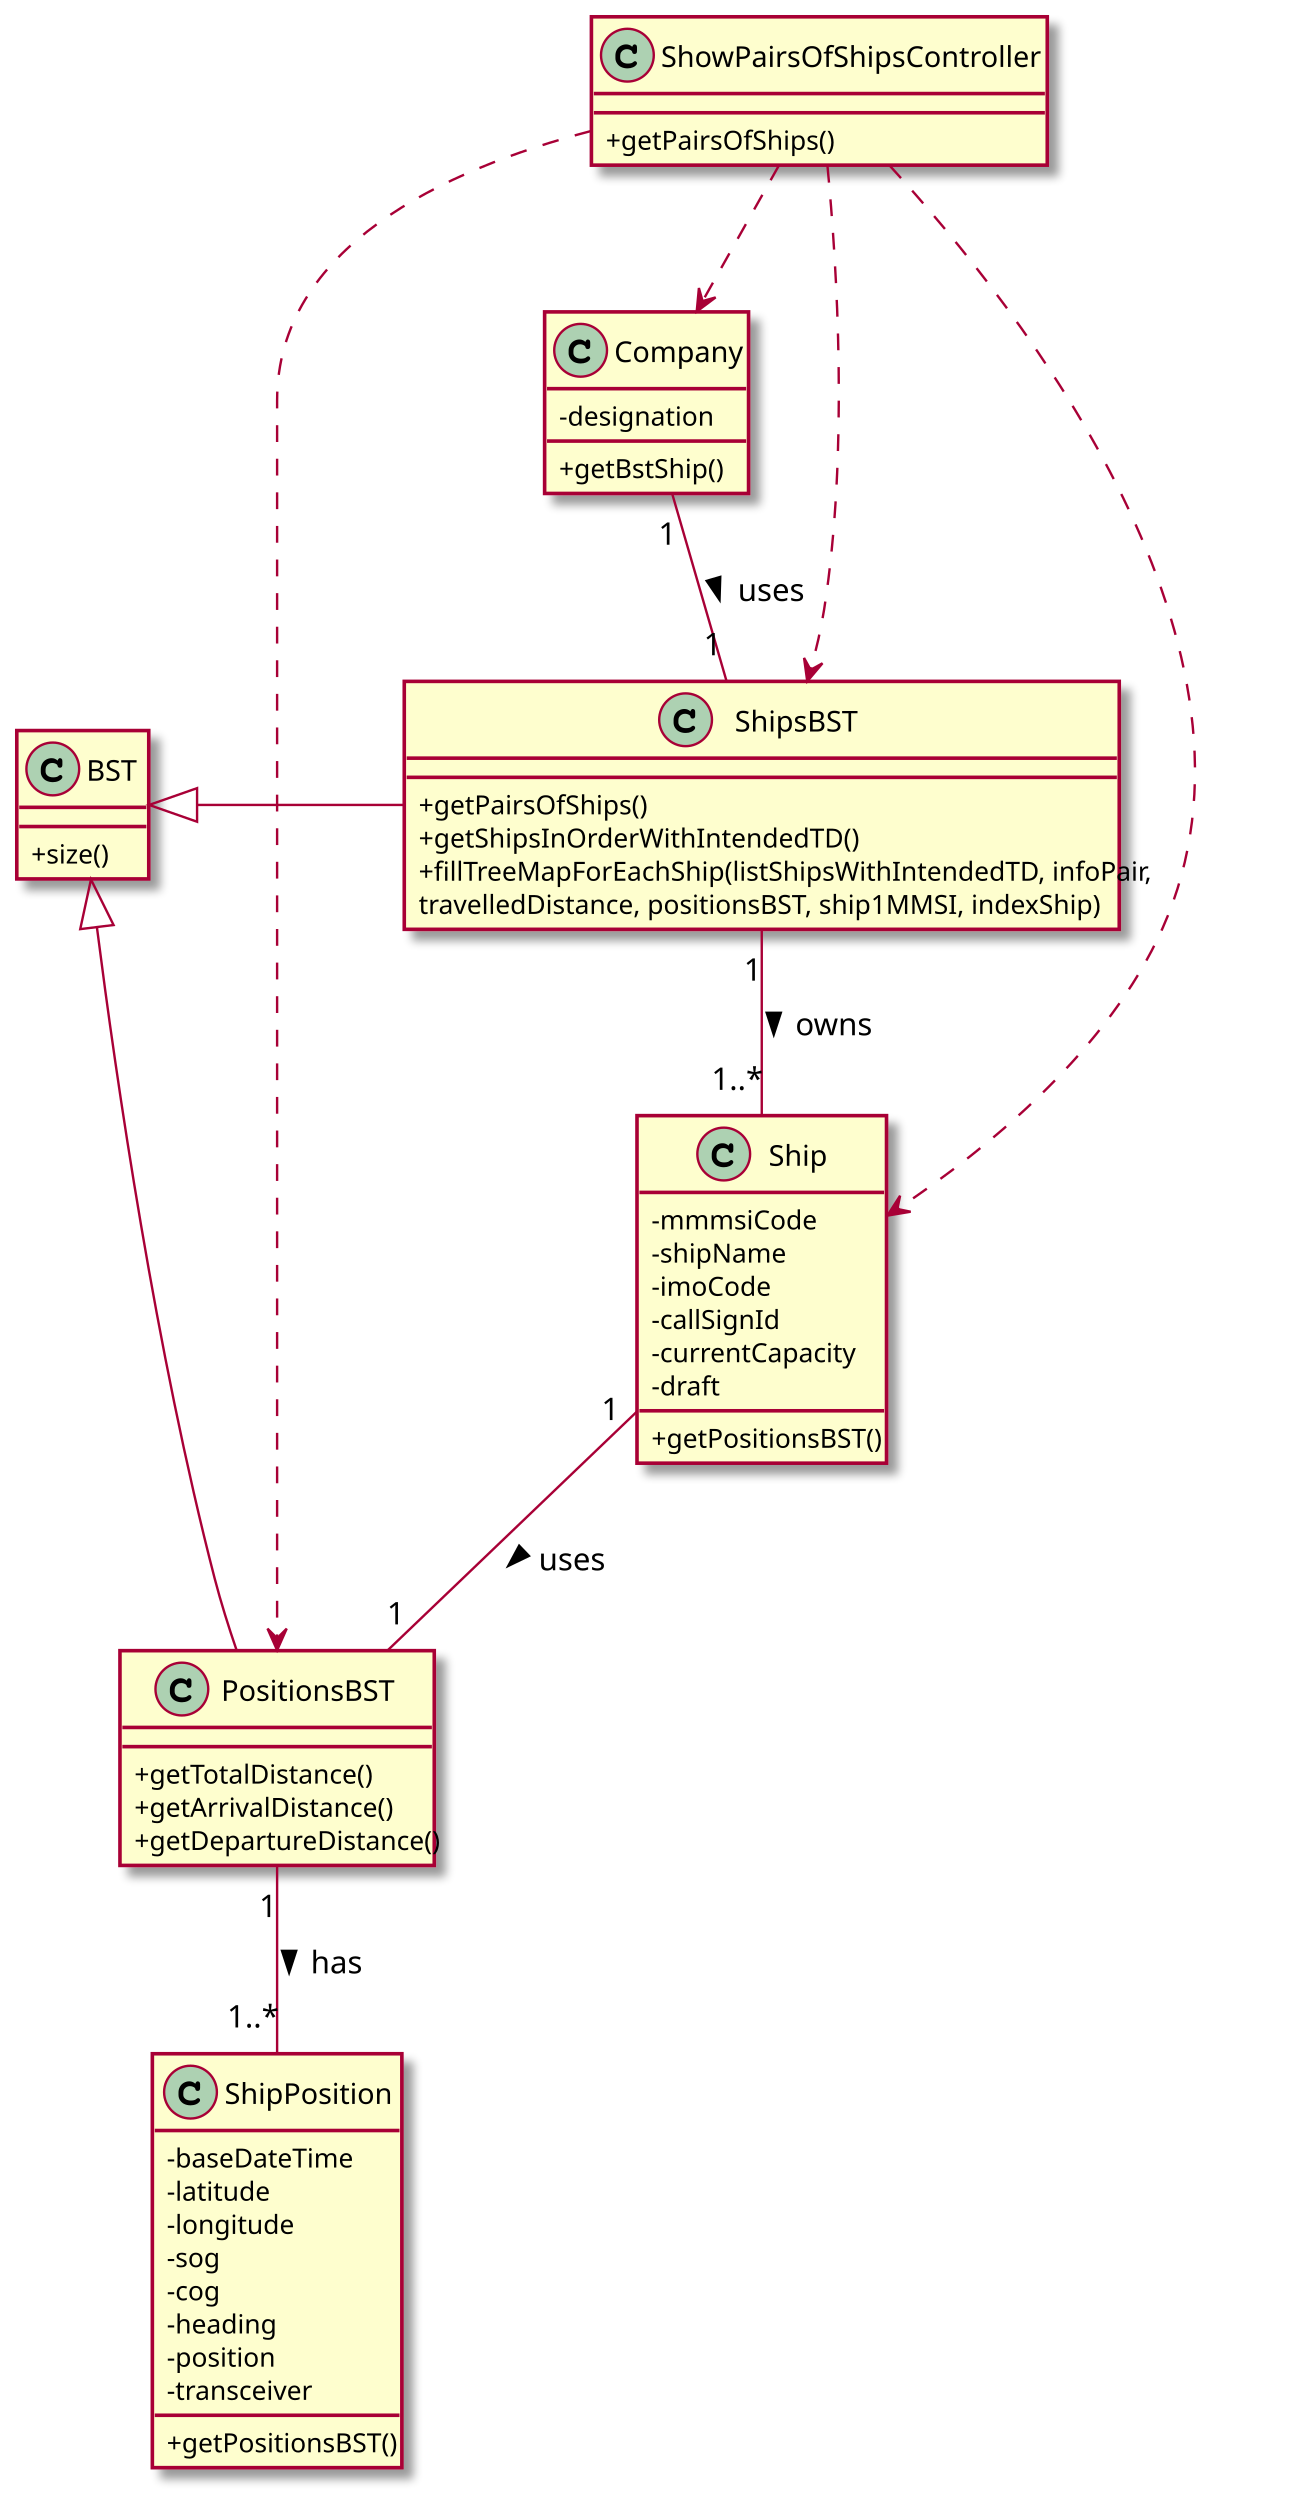
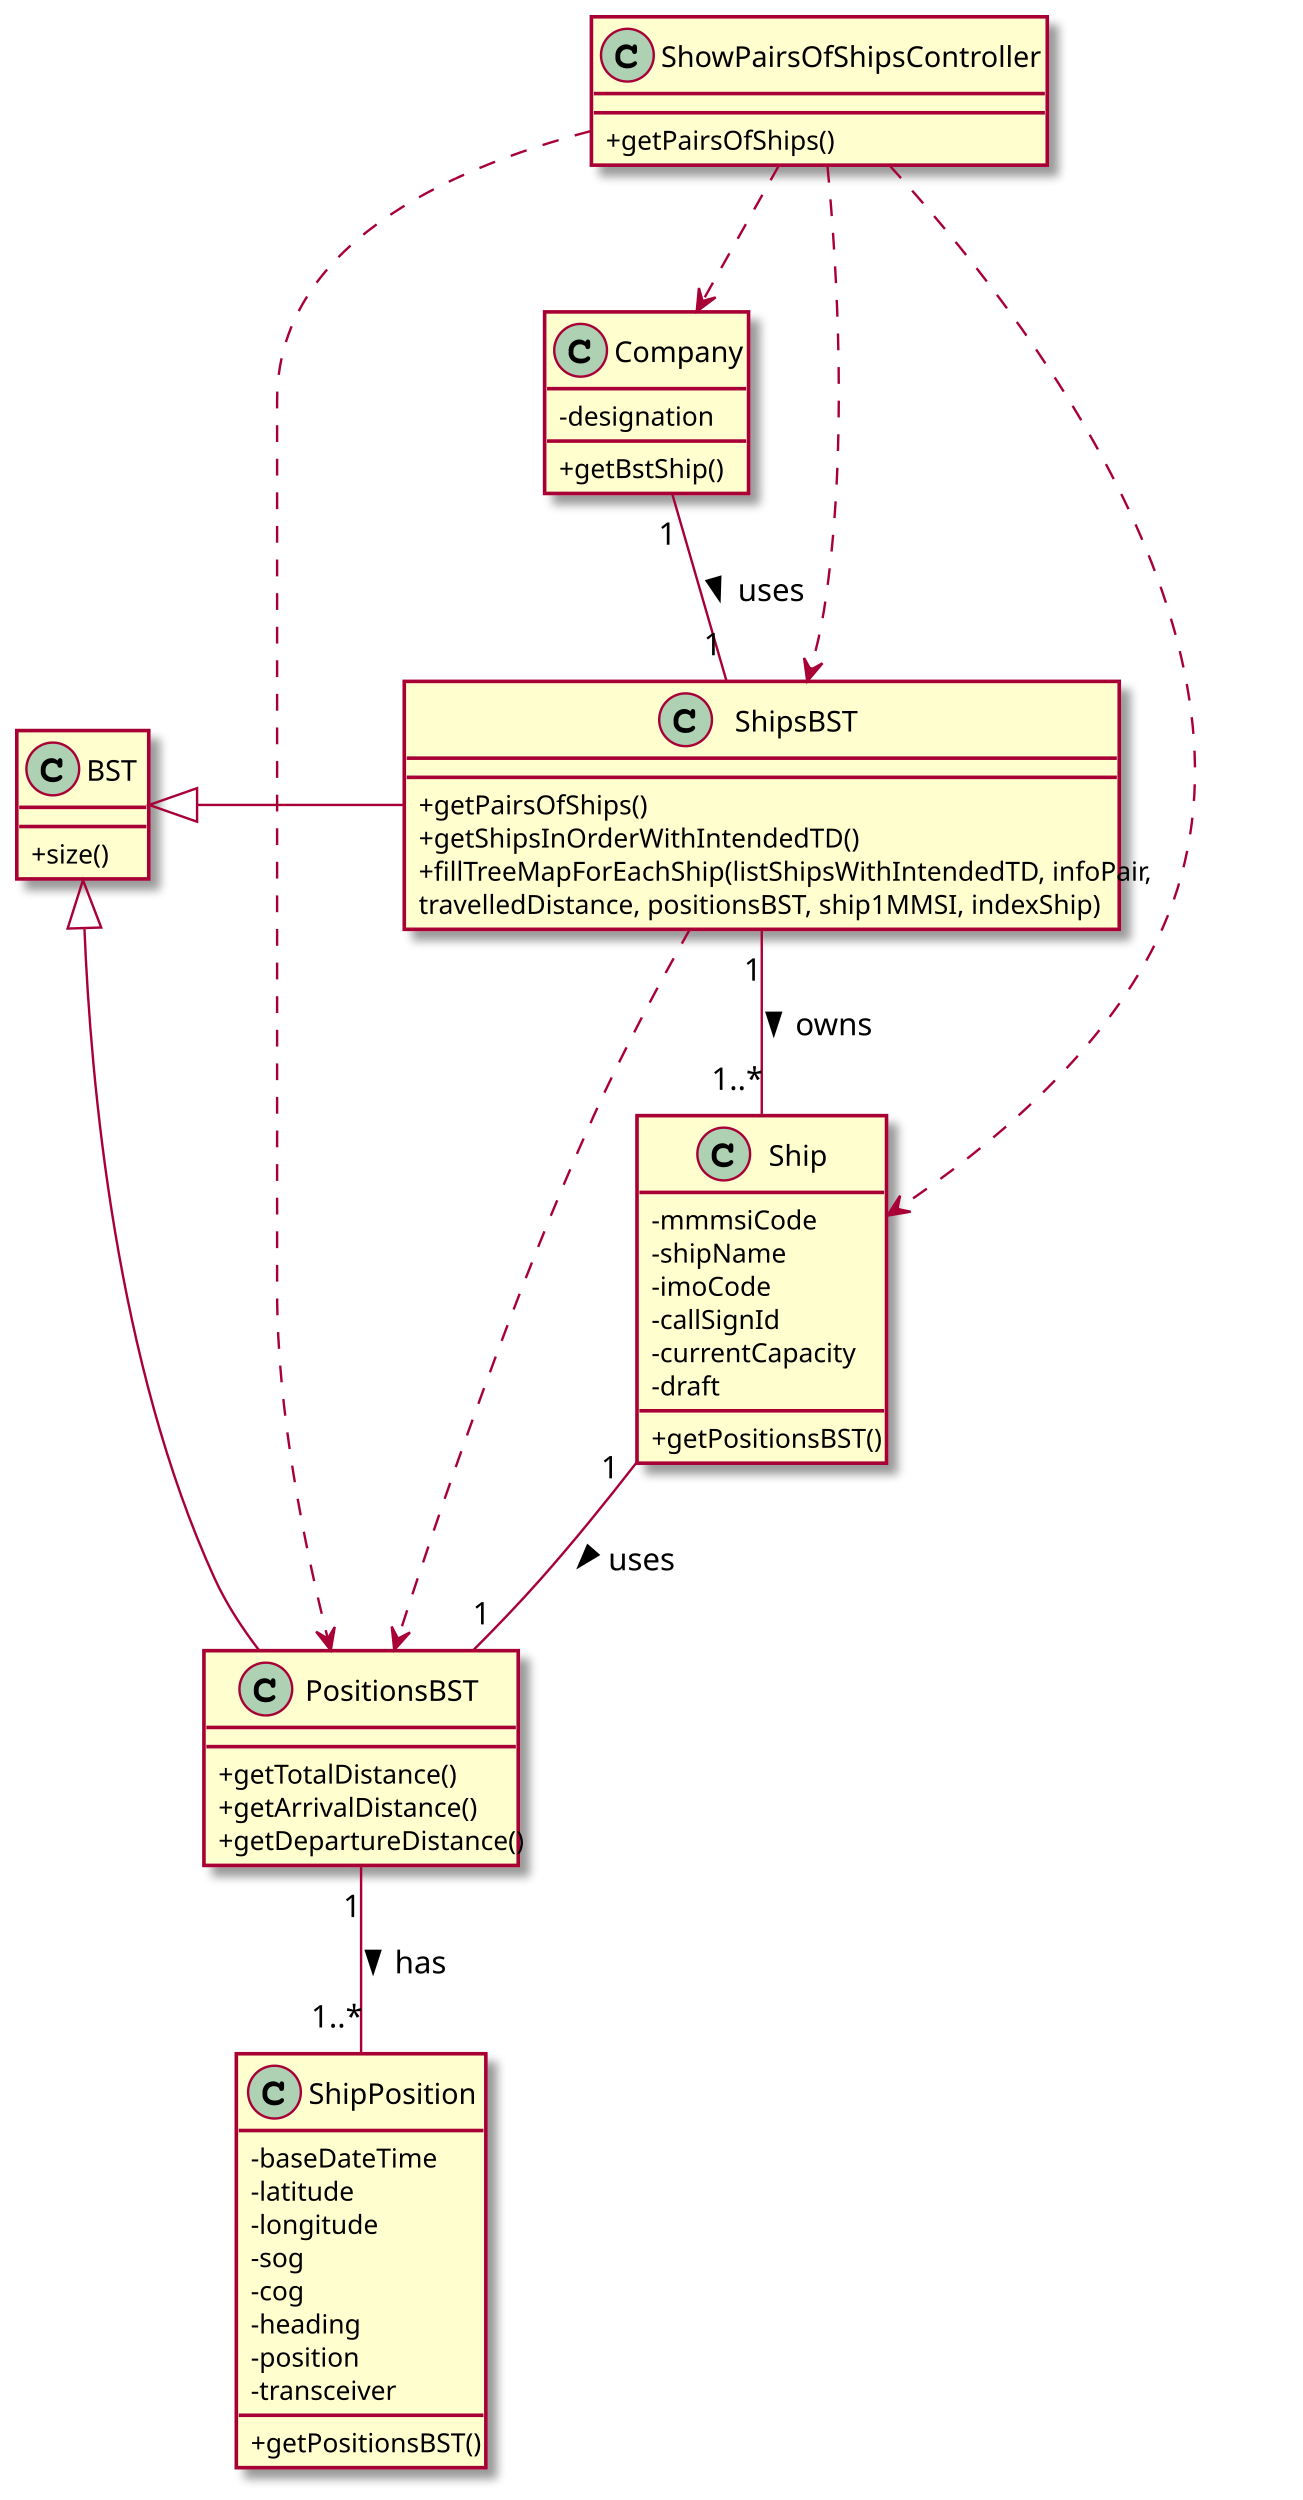
<svg xmlns="http://www.w3.org/2000/svg" contentScriptType="application/ecmascript" contentStyleType="text/css" height="1042px" preserveAspectRatio="none" style="width:543px;height:1042px;background:#FFFFFF;" version="1.1" viewBox="0 0 543 1042" width="543px" zoomAndPan="magnify">
  <defs>
-     <filter height="300%" id="fykxoibvcczbo" width="300%" x="-1" y="-1">
+     <filter height="300%" id="f1vno5k5wavuxq" width="300%" x="-1" y="-1">
      <feGaussianBlur result="blurOut" stdDeviation="2.0" />
      <feColorMatrix in="blurOut" result="blurOut2" type="matrix" values="0 0 0 0 0 0 0 0 0 0 0 0 0 0 0 0 0 0 .4 0" />
      <feOffset dx="4.0" dy="4.0" in="blurOut2" result="blurOut3" />
      <feBlend in="SourceGraphic" in2="blurOut3" mode="normal" />
    </filter>
  </defs>
  <g>
-     <rect codeLine="7" fill="#FEFECE" filter="url(#fykxoibvcczbo)" height="144.852" id="Ship" style="stroke:#A80036;stroke-width:1.5;" width="104" x="265.5" y="465" />
+     <rect codeLine="7" fill="#FEFECE" filter="url(#f1vno5k5wavuxq)" height="144.852" id="Ship" style="stroke:#A80036;stroke-width:1.5;" width="104" x="265.5" y="465" />
    <ellipse cx="301.65" cy="481" fill="#ADD1B2" rx="11" ry="11" style="stroke:#A80036;stroke-width:1.0;" />
    <path d="M303.65,477.5 Q303.853,477 304.087,476.75 Q304.322,476.5 304.587,476.5 Q305.056,476.5 305.353,476.781 Q305.65,477.062 305.65,477.719 L305.65,479.281 Q305.65,479.938 305.369,480.219 Q305.087,480.5 304.65,480.5 Q304.259,480.5 304.009,480.328 Q303.759,480.156 303.65,479.703 Q303.603,479.391 303.431,479.219 Q303.119,478.891 302.556,478.703 Q301.994,478.5 301.431,478.5 Q300.728,478.5 300.134,478.781 Q299.556,479.062 299.103,479.688 Q298.65,480.312 298.65,481.172 L298.65,482.094 Q298.65,483.125 299.494,483.812 Q300.337,484.5 301.837,484.5 Q302.728,484.5 303.353,484.297 Q303.712,484.188 304.119,483.828 Q304.384,483.625 304.525,483.562 Q304.666,483.5 304.837,483.5 Q305.166,483.5 305.4,483.766 Q305.65,484.016 305.65,484.375 Q305.65,484.719 305.306,485.125 Q304.806,485.719 304.009,486.047 Q302.962,486.5 301.681,486.5 Q300.181,486.5 298.978,485.906 Q298.009,485.438 297.322,484.422 Q296.65,483.406 296.65,482.203 L296.65,481.109 Q296.65,479.859 297.244,478.766 Q297.853,477.672 298.9,477.094 Q299.962,476.5 301.15,476.5 Q301.869,476.5 302.494,476.75 Q303.119,477 303.65,477.5 Z " fill="#000000" />
    <text fill="#000000" font-family="sans-serif" font-size="12" lengthAdjust="spacing" textLength="25" x="320.35" y="485.91">Ship</text>
    <line style="stroke:#A80036;stroke-width:1.5;" x1="266.5" x2="368.5" y1="497" y2="497" />
    <text fill="#000000" font-family="sans-serif" font-size="11" lengthAdjust="spacing" textLength="61" x="271.5" y="512.419">-mmmsiCode</text>
    <text fill="#000000" font-family="sans-serif" font-size="11" lengthAdjust="spacing" textLength="51" x="271.5" y="526.255">-shipName</text>
    <text fill="#000000" font-family="sans-serif" font-size="11" lengthAdjust="spacing" textLength="45" x="271.5" y="540.091">-imoCode</text>
    <text fill="#000000" font-family="sans-serif" font-size="11" lengthAdjust="spacing" textLength="49" x="271.5" y="553.927">-callSignId</text>
    <text fill="#000000" font-family="sans-serif" font-size="11" lengthAdjust="spacing" textLength="81" x="271.5" y="567.763">-currentCapacity</text>
    <text fill="#000000" font-family="sans-serif" font-size="11" lengthAdjust="spacing" textLength="27" x="271.5" y="581.599">-draft</text>
    <line style="stroke:#A80036;stroke-width:1.5;" x1="266.5" x2="368.5" y1="588.016" y2="588.016" />
    <text fill="#000000" font-family="sans-serif" font-size="11" lengthAdjust="spacing" textLength="92" x="271.5" y="603.435">+getPositionsBST()</text>
-     <rect codeLine="17" fill="#FEFECE" filter="url(#fykxoibvcczbo)" height="172.523" id="ShipPosition" style="stroke:#A80036;stroke-width:1.5;" width="104" x="63.5" y="856" />
-     <ellipse cx="79.4" cy="872" fill="#ADD1B2" rx="11" ry="11" style="stroke:#A80036;stroke-width:1.0;" />
-     <path d="M81.4,868.5 Q81.603,868 81.838,867.75 Q82.072,867.5 82.338,867.5 Q82.806,867.5 83.103,867.781 Q83.4,868.062 83.4,868.719 L83.4,870.281 Q83.4,870.938 83.119,871.219 Q82.838,871.5 82.4,871.5 Q82.009,871.5 81.759,871.328 Q81.509,871.156 81.4,870.703 Q81.353,870.391 81.181,870.219 Q80.869,869.891 80.306,869.703 Q79.744,869.5 79.181,869.5 Q78.478,869.5 77.884,869.781 Q77.306,870.062 76.853,870.688 Q76.4,871.312 76.4,872.172 L76.4,873.094 Q76.4,874.125 77.244,874.812 Q78.088,875.5 79.588,875.5 Q80.478,875.5 81.103,875.297 Q81.463,875.188 81.869,874.828 Q82.134,874.625 82.275,874.562 Q82.416,874.5 82.588,874.5 Q82.916,874.5 83.15,874.766 Q83.4,875.016 83.4,875.375 Q83.4,875.719 83.056,876.125 Q82.556,876.719 81.759,877.047 Q80.713,877.5 79.431,877.5 Q77.931,877.5 76.728,876.906 Q75.759,876.438 75.072,875.422 Q74.4,874.406 74.4,873.203 L74.4,872.109 Q74.4,870.859 74.994,869.766 Q75.603,868.672 76.65,868.094 Q77.713,867.5 78.9,867.5 Q79.619,867.5 80.244,867.75 Q80.869,868 81.4,868.5 Z " fill="#000000" />
-     <text fill="#000000" font-family="sans-serif" font-size="12" lengthAdjust="spacing" textLength="70" x="93.6" y="876.91">ShipPosition</text>
-     <line style="stroke:#A80036;stroke-width:1.5;" x1="64.5" x2="166.5" y1="888" y2="888" />
-     <text fill="#000000" font-family="sans-serif" font-size="11" lengthAdjust="spacing" textLength="72" x="69.5" y="903.419">-baseDateTime</text>
-     <text fill="#000000" font-family="sans-serif" font-size="11" lengthAdjust="spacing" textLength="38" x="69.5" y="917.255">-latitude</text>
-     <text fill="#000000" font-family="sans-serif" font-size="11" lengthAdjust="spacing" textLength="47" x="69.5" y="931.091">-longitude</text>
-     <text fill="#000000" font-family="sans-serif" font-size="11" lengthAdjust="spacing" textLength="22" x="69.5" y="944.927">-sog</text>
-     <text fill="#000000" font-family="sans-serif" font-size="11" lengthAdjust="spacing" textLength="22" x="69.5" y="958.763">-cog</text>
-     <text fill="#000000" font-family="sans-serif" font-size="11" lengthAdjust="spacing" textLength="42" x="69.5" y="972.599">-heading</text>
-     <text fill="#000000" font-family="sans-serif" font-size="11" lengthAdjust="spacing" textLength="41" x="69.5" y="986.435">-position</text>
-     <text fill="#000000" font-family="sans-serif" font-size="11" lengthAdjust="spacing" textLength="59" x="69.5" y="1000.27">-transceiver</text>
-     <line style="stroke:#A80036;stroke-width:1.5;" x1="64.5" x2="166.5" y1="1006.688" y2="1006.688" />
-     <text fill="#000000" font-family="sans-serif" font-size="11" lengthAdjust="spacing" textLength="92" x="69.5" y="1022.106">+getPositionsBST()</text>
-     <rect codeLine="29" fill="#FEFECE" filter="url(#fykxoibvcczbo)" height="103.344" id="ShipsBST" style="stroke:#A80036;stroke-width:1.5;" width="298" x="168.5" y="284" />
+     <rect codeLine="17" fill="#FEFECE" filter="url(#f1vno5k5wavuxq)" height="172.523" id="ShipPosition" style="stroke:#A80036;stroke-width:1.5;" width="104" x="98.5" y="856" />
+     <ellipse cx="114.4" cy="872" fill="#ADD1B2" rx="11" ry="11" style="stroke:#A80036;stroke-width:1.0;" />
+     <path d="M116.4,868.5 Q116.603,868 116.838,867.75 Q117.072,867.5 117.338,867.5 Q117.806,867.5 118.103,867.781 Q118.4,868.062 118.4,868.719 L118.4,870.281 Q118.4,870.938 118.119,871.219 Q117.838,871.5 117.4,871.5 Q117.009,871.5 116.759,871.328 Q116.509,871.156 116.4,870.703 Q116.353,870.391 116.181,870.219 Q115.869,869.891 115.306,869.703 Q114.744,869.5 114.181,869.5 Q113.478,869.5 112.884,869.781 Q112.306,870.062 111.853,870.688 Q111.4,871.312 111.4,872.172 L111.4,873.094 Q111.4,874.125 112.244,874.812 Q113.088,875.5 114.588,875.5 Q115.478,875.5 116.103,875.297 Q116.463,875.188 116.869,874.828 Q117.134,874.625 117.275,874.562 Q117.416,874.5 117.588,874.5 Q117.916,874.5 118.15,874.766 Q118.4,875.016 118.4,875.375 Q118.4,875.719 118.056,876.125 Q117.556,876.719 116.759,877.047 Q115.713,877.5 114.431,877.5 Q112.931,877.5 111.728,876.906 Q110.759,876.438 110.072,875.422 Q109.4,874.406 109.4,873.203 L109.4,872.109 Q109.4,870.859 109.994,869.766 Q110.603,868.672 111.65,868.094 Q112.713,867.5 113.9,867.5 Q114.619,867.5 115.244,867.75 Q115.869,868 116.4,868.5 Z " fill="#000000" />
+     <text fill="#000000" font-family="sans-serif" font-size="12" lengthAdjust="spacing" textLength="70" x="128.6" y="876.91">ShipPosition</text>
+     <line style="stroke:#A80036;stroke-width:1.5;" x1="99.5" x2="201.5" y1="888" y2="888" />
+     <text fill="#000000" font-family="sans-serif" font-size="11" lengthAdjust="spacing" textLength="72" x="104.5" y="903.419">-baseDateTime</text>
+     <text fill="#000000" font-family="sans-serif" font-size="11" lengthAdjust="spacing" textLength="38" x="104.5" y="917.255">-latitude</text>
+     <text fill="#000000" font-family="sans-serif" font-size="11" lengthAdjust="spacing" textLength="47" x="104.5" y="931.091">-longitude</text>
+     <text fill="#000000" font-family="sans-serif" font-size="11" lengthAdjust="spacing" textLength="22" x="104.5" y="944.927">-sog</text>
+     <text fill="#000000" font-family="sans-serif" font-size="11" lengthAdjust="spacing" textLength="22" x="104.5" y="958.763">-cog</text>
+     <text fill="#000000" font-family="sans-serif" font-size="11" lengthAdjust="spacing" textLength="42" x="104.5" y="972.599">-heading</text>
+     <text fill="#000000" font-family="sans-serif" font-size="11" lengthAdjust="spacing" textLength="41" x="104.5" y="986.435">-position</text>
+     <text fill="#000000" font-family="sans-serif" font-size="11" lengthAdjust="spacing" textLength="59" x="104.5" y="1000.27">-transceiver</text>
+     <line style="stroke:#A80036;stroke-width:1.5;" x1="99.5" x2="201.5" y1="1006.688" y2="1006.688" />
+     <text fill="#000000" font-family="sans-serif" font-size="11" lengthAdjust="spacing" textLength="92" x="104.5" y="1022.106">+getPositionsBST()</text>
+     <rect codeLine="29" fill="#FEFECE" filter="url(#f1vno5k5wavuxq)" height="103.344" id="ShipsBST" style="stroke:#A80036;stroke-width:1.5;" width="298" x="168.5" y="284" />
    <ellipse cx="285.75" cy="300" fill="#ADD1B2" rx="11" ry="11" style="stroke:#A80036;stroke-width:1.0;" />
    <path d="M287.75,296.5 Q287.953,296 288.188,295.75 Q288.422,295.5 288.688,295.5 Q289.156,295.5 289.453,295.781 Q289.75,296.062 289.75,296.719 L289.75,298.281 Q289.75,298.938 289.469,299.219 Q289.188,299.5 288.75,299.5 Q288.359,299.5 288.109,299.328 Q287.859,299.156 287.75,298.703 Q287.703,298.391 287.531,298.219 Q287.219,297.891 286.656,297.703 Q286.094,297.5 285.531,297.5 Q284.828,297.5 284.234,297.781 Q283.656,298.062 283.203,298.688 Q282.75,299.312 282.75,300.172 L282.75,301.094 Q282.75,302.125 283.594,302.812 Q284.438,303.5 285.938,303.5 Q286.828,303.5 287.453,303.297 Q287.812,303.188 288.219,302.828 Q288.484,302.625 288.625,302.562 Q288.766,302.5 288.938,302.5 Q289.266,302.5 289.5,302.766 Q289.75,303.016 289.75,303.375 Q289.75,303.719 289.406,304.125 Q288.906,304.719 288.109,305.047 Q287.062,305.5 285.781,305.5 Q284.281,305.5 283.078,304.906 Q282.109,304.438 281.422,303.422 Q280.75,302.406 280.75,301.203 L280.75,300.109 Q280.75,298.859 281.344,297.766 Q281.953,296.672 283,296.094 Q284.062,295.5 285.25,295.5 Q285.969,295.5 286.594,295.75 Q287.219,296 287.75,296.5 Z " fill="#000000" />
    <text fill="#000000" font-family="sans-serif" font-size="12" lengthAdjust="spacing" textLength="55" x="306.25" y="304.91">ShipsBST</text>
    <line style="stroke:#A80036;stroke-width:1.5;" x1="169.5" x2="465.5" y1="316" y2="316" />
    <line style="stroke:#A80036;stroke-width:1.5;" x1="169.5" x2="465.5" y1="324" y2="324" />
    <text fill="#000000" font-family="sans-serif" font-size="11" lengthAdjust="spacing" textLength="92" x="174.5" y="339.419">+getPairsOfShips()</text>
    <text fill="#000000" font-family="sans-serif" font-size="11" lengthAdjust="spacing" textLength="167" x="174.5" y="353.255">+getShipsInOrderWithIntendedTD()</text>
    <text fill="#000000" font-family="sans-serif" font-size="11" lengthAdjust="spacing" textLength="283" x="174.5" y="367.091">+fillTreeMapForEachShip(listShipsWithIntendedTD, infoPair,</text>
    <text fill="#000000" font-family="sans-serif" font-size="11" lengthAdjust="spacing" textLength="266" x="174.5" y="380.927">travelledDistance, positionsBST, ship1MMSI, indexShip)</text>
-     <rect codeLine="35" fill="#FEFECE" filter="url(#fykxoibvcczbo)" height="89.508" id="PositionsBST" style="stroke:#A80036;stroke-width:1.5;" width="131" x="50" y="688" />
-     <ellipse cx="75.8" cy="704" fill="#ADD1B2" rx="11" ry="11" style="stroke:#A80036;stroke-width:1.0;" />
-     <path d="M77.8,700.5 Q78.003,700 78.237,699.75 Q78.472,699.5 78.737,699.5 Q79.206,699.5 79.503,699.781 Q79.8,700.062 79.8,700.719 L79.8,702.281 Q79.8,702.938 79.519,703.219 Q79.237,703.5 78.8,703.5 Q78.409,703.5 78.159,703.328 Q77.909,703.156 77.8,702.703 Q77.753,702.391 77.581,702.219 Q77.269,701.891 76.706,701.703 Q76.144,701.5 75.581,701.5 Q74.878,701.5 74.284,701.781 Q73.706,702.062 73.253,702.688 Q72.8,703.312 72.8,704.172 L72.8,705.094 Q72.8,706.125 73.644,706.812 Q74.487,707.5 75.987,707.5 Q76.878,707.5 77.503,707.297 Q77.862,707.188 78.269,706.828 Q78.534,706.625 78.675,706.562 Q78.816,706.5 78.987,706.5 Q79.316,706.5 79.55,706.766 Q79.8,707.016 79.8,707.375 Q79.8,707.719 79.456,708.125 Q78.956,708.719 78.159,709.047 Q77.112,709.5 75.831,709.5 Q74.331,709.5 73.128,708.906 Q72.159,708.438 71.472,707.422 Q70.8,706.406 70.8,705.203 L70.8,704.109 Q70.8,702.859 71.394,701.766 Q72.003,700.672 73.05,700.094 Q74.112,699.5 75.3,699.5 Q76.019,699.5 76.644,699.75 Q77.269,700 77.8,700.5 Z " fill="#000000" />
-     <text fill="#000000" font-family="sans-serif" font-size="12" lengthAdjust="spacing" textLength="75" x="92.2" y="708.91">PositionsBST</text>
-     <line style="stroke:#A80036;stroke-width:1.5;" x1="51" x2="180" y1="720" y2="720" />
-     <line style="stroke:#A80036;stroke-width:1.5;" x1="51" x2="180" y1="728" y2="728" />
-     <text fill="#000000" font-family="sans-serif" font-size="11" lengthAdjust="spacing" textLength="94" x="56" y="743.419">+getTotalDistance()</text>
-     <text fill="#000000" font-family="sans-serif" font-size="11" lengthAdjust="spacing" textLength="103" x="56" y="757.255">+getArrivalDistance()</text>
-     <text fill="#000000" font-family="sans-serif" font-size="11" lengthAdjust="spacing" textLength="119" x="56" y="771.091">+getDepartureDistance()</text>
-     <rect codeLine="43" fill="#FEFECE" filter="url(#fykxoibvcczbo)" height="61.836" id="ShowPairsOfShipsController" style="stroke:#A80036;stroke-width:1.5;" width="190" x="246.5" y="7" />
+     <rect codeLine="35" fill="#FEFECE" filter="url(#f1vno5k5wavuxq)" height="89.508" id="PositionsBST" style="stroke:#A80036;stroke-width:1.5;" width="131" x="85" y="688" />
+     <ellipse cx="110.8" cy="704" fill="#ADD1B2" rx="11" ry="11" style="stroke:#A80036;stroke-width:1.0;" />
+     <path d="M112.8,700.5 Q113.003,700 113.237,699.75 Q113.472,699.5 113.737,699.5 Q114.206,699.5 114.503,699.781 Q114.8,700.062 114.8,700.719 L114.8,702.281 Q114.8,702.938 114.519,703.219 Q114.237,703.5 113.8,703.5 Q113.409,703.5 113.159,703.328 Q112.909,703.156 112.8,702.703 Q112.753,702.391 112.581,702.219 Q112.269,701.891 111.706,701.703 Q111.144,701.5 110.581,701.5 Q109.878,701.5 109.284,701.781 Q108.706,702.062 108.253,702.688 Q107.8,703.312 107.8,704.172 L107.8,705.094 Q107.8,706.125 108.644,706.812 Q109.487,707.5 110.987,707.5 Q111.878,707.5 112.503,707.297 Q112.862,707.188 113.269,706.828 Q113.534,706.625 113.675,706.562 Q113.816,706.5 113.987,706.5 Q114.316,706.5 114.55,706.766 Q114.8,707.016 114.8,707.375 Q114.8,707.719 114.456,708.125 Q113.956,708.719 113.159,709.047 Q112.112,709.5 110.831,709.5 Q109.331,709.5 108.128,708.906 Q107.159,708.438 106.472,707.422 Q105.8,706.406 105.8,705.203 L105.8,704.109 Q105.8,702.859 106.394,701.766 Q107.003,700.672 108.05,700.094 Q109.112,699.5 110.3,699.5 Q111.019,699.5 111.644,699.75 Q112.269,700 112.8,700.5 Z " fill="#000000" />
+     <text fill="#000000" font-family="sans-serif" font-size="12" lengthAdjust="spacing" textLength="75" x="127.2" y="708.91">PositionsBST</text>
+     <line style="stroke:#A80036;stroke-width:1.5;" x1="86" x2="215" y1="720" y2="720" />
+     <line style="stroke:#A80036;stroke-width:1.5;" x1="86" x2="215" y1="728" y2="728" />
+     <text fill="#000000" font-family="sans-serif" font-size="11" lengthAdjust="spacing" textLength="94" x="91" y="743.419">+getTotalDistance()</text>
+     <text fill="#000000" font-family="sans-serif" font-size="11" lengthAdjust="spacing" textLength="103" x="91" y="757.255">+getArrivalDistance()</text>
+     <text fill="#000000" font-family="sans-serif" font-size="11" lengthAdjust="spacing" textLength="119" x="91" y="771.091">+getDepartureDistance()</text>
+     <rect codeLine="43" fill="#FEFECE" filter="url(#f1vno5k5wavuxq)" height="61.836" id="ShowPairsOfShipsController" style="stroke:#A80036;stroke-width:1.5;" width="190" x="246.5" y="7" />
    <ellipse cx="261.5" cy="23" fill="#ADD1B2" rx="11" ry="11" style="stroke:#A80036;stroke-width:1.0;" />
    <path d="M263.5,19.5 Q263.703,19 263.938,18.75 Q264.172,18.5 264.438,18.5 Q264.906,18.5 265.203,18.781 Q265.5,19.062 265.5,19.719 L265.5,21.281 Q265.5,21.938 265.219,22.219 Q264.938,22.5 264.5,22.5 Q264.109,22.5 263.859,22.328 Q263.609,22.156 263.5,21.703 Q263.453,21.391 263.281,21.219 Q262.969,20.891 262.406,20.703 Q261.844,20.5 261.281,20.5 Q260.578,20.5 259.984,20.781 Q259.406,21.062 258.953,21.688 Q258.5,22.312 258.5,23.172 L258.5,24.094 Q258.5,25.125 259.344,25.812 Q260.188,26.5 261.688,26.5 Q262.578,26.5 263.203,26.297 Q263.562,26.188 263.969,25.828 Q264.234,25.625 264.375,25.562 Q264.516,25.5 264.688,25.5 Q265.016,25.5 265.25,25.766 Q265.5,26.016 265.5,26.375 Q265.5,26.719 265.156,27.125 Q264.656,27.719 263.859,28.047 Q262.812,28.5 261.531,28.5 Q260.031,28.5 258.828,27.906 Q257.859,27.438 257.172,26.422 Q256.5,25.406 256.5,24.203 L256.5,23.109 Q256.5,21.859 257.094,20.766 Q257.703,19.672 258.75,19.094 Q259.812,18.5 261,18.5 Q261.719,18.5 262.344,18.75 Q262.969,19 263.5,19.5 Z " fill="#000000" />
    <text fill="#000000" font-family="sans-serif" font-size="12" lengthAdjust="spacing" textLength="158" x="275.5" y="27.91">ShowPairsOfShipsController</text>
    <line style="stroke:#A80036;stroke-width:1.5;" x1="247.5" x2="435.5" y1="39" y2="39" />
    <line style="stroke:#A80036;stroke-width:1.5;" x1="247.5" x2="435.5" y1="47" y2="47" />
    <text fill="#000000" font-family="sans-serif" font-size="11" lengthAdjust="spacing" textLength="92" x="252.5" y="62.419">+getPairsOfShips()</text>
-     <rect codeLine="47" fill="#FEFECE" filter="url(#fykxoibvcczbo)" height="75.672" id="Company" style="stroke:#A80036;stroke-width:1.5;" width="85" x="227" y="130" />
+     <rect codeLine="47" fill="#FEFECE" filter="url(#f1vno5k5wavuxq)" height="75.672" id="Company" style="stroke:#A80036;stroke-width:1.5;" width="85" x="227" y="130" />
    <ellipse cx="242" cy="146" fill="#ADD1B2" rx="11" ry="11" style="stroke:#A80036;stroke-width:1.0;" />
    <path d="M244,142.5 Q244.203,142 244.438,141.75 Q244.672,141.5 244.938,141.5 Q245.406,141.5 245.703,141.781 Q246,142.062 246,142.719 L246,144.281 Q246,144.938 245.719,145.219 Q245.438,145.5 245,145.5 Q244.609,145.5 244.359,145.328 Q244.109,145.156 244,144.703 Q243.953,144.391 243.781,144.219 Q243.469,143.891 242.906,143.703 Q242.344,143.5 241.781,143.5 Q241.078,143.5 240.484,143.781 Q239.906,144.062 239.453,144.688 Q239,145.312 239,146.172 L239,147.094 Q239,148.125 239.844,148.812 Q240.688,149.5 242.188,149.5 Q243.078,149.5 243.703,149.297 Q244.062,149.188 244.469,148.828 Q244.734,148.625 244.875,148.562 Q245.016,148.5 245.188,148.5 Q245.516,148.5 245.75,148.766 Q246,149.016 246,149.375 Q246,149.719 245.656,150.125 Q245.156,150.719 244.359,151.047 Q243.312,151.5 242.031,151.5 Q240.531,151.5 239.328,150.906 Q238.359,150.438 237.672,149.422 Q237,148.406 237,147.203 L237,146.109 Q237,144.859 237.594,143.766 Q238.203,142.672 239.25,142.094 Q240.312,141.5 241.5,141.5 Q242.219,141.5 242.844,141.75 Q243.469,142 244,142.5 Z " fill="#000000" />
    <text fill="#000000" font-family="sans-serif" font-size="12" lengthAdjust="spacing" textLength="53" x="256" y="150.91">Company</text>
    <line style="stroke:#A80036;stroke-width:1.5;" x1="228" x2="311" y1="162" y2="162" />
    <text fill="#000000" font-family="sans-serif" font-size="11" lengthAdjust="spacing" textLength="59" x="233" y="177.419">-designation</text>
    <line style="stroke:#A80036;stroke-width:1.5;" x1="228" x2="311" y1="183.836" y2="183.836" />
    <text fill="#000000" font-family="sans-serif" font-size="11" lengthAdjust="spacing" textLength="66" x="233" y="199.255">+getBstShip()</text>
-     <rect codeLine="52" fill="#FEFECE" filter="url(#fykxoibvcczbo)" height="61.836" id="BST" style="stroke:#A80036;stroke-width:1.5;" width="55" x="7" y="304.5" />
+     <rect codeLine="52" fill="#FEFECE" filter="url(#f1vno5k5wavuxq)" height="61.836" id="BST" style="stroke:#A80036;stroke-width:1.5;" width="55" x="7" y="304.5" />
    <ellipse cx="22" cy="320.5" fill="#ADD1B2" rx="11" ry="11" style="stroke:#A80036;stroke-width:1.0;" />
    <path d="M24,317 Q24.203,316.5 24.438,316.25 Q24.672,316 24.938,316 Q25.406,316 25.703,316.281 Q26,316.562 26,317.219 L26,318.781 Q26,319.438 25.719,319.719 Q25.438,320 25,320 Q24.609,320 24.359,319.828 Q24.109,319.656 24,319.203 Q23.953,318.891 23.781,318.719 Q23.469,318.391 22.906,318.203 Q22.344,318 21.781,318 Q21.078,318 20.484,318.281 Q19.906,318.562 19.453,319.188 Q19,319.812 19,320.672 L19,321.594 Q19,322.625 19.844,323.312 Q20.688,324 22.188,324 Q23.078,324 23.703,323.797 Q24.062,323.688 24.469,323.328 Q24.734,323.125 24.875,323.062 Q25.016,323 25.188,323 Q25.516,323 25.75,323.266 Q26,323.516 26,323.875 Q26,324.219 25.656,324.625 Q25.156,325.219 24.359,325.547 Q23.312,326 22.031,326 Q20.531,326 19.328,325.406 Q18.359,324.938 17.672,323.922 Q17,322.906 17,321.703 L17,320.609 Q17,319.359 17.594,318.266 Q18.203,317.172 19.25,316.594 Q20.312,316 21.5,316 Q22.219,316 22.844,316.25 Q23.469,316.5 24,317 Z " fill="#000000" />
    <text fill="#000000" font-family="sans-serif" font-size="12" lengthAdjust="spacing" textLength="23" x="36" y="325.41">BST</text>
    <line style="stroke:#A80036;stroke-width:1.5;" x1="8" x2="61" y1="336.5" y2="336.5" />
    <line style="stroke:#A80036;stroke-width:1.5;" x1="8" x2="61" y1="344.5" y2="344.5" />
    <text fill="#000000" font-family="sans-serif" font-size="11" lengthAdjust="spacing" textLength="34" x="13" y="359.919">+size()</text>
    <path codeLine="59" d="M280.27,206.14 C286.93,229.11 295.57,258.89 302.85,283.99 " fill="none" id="Company-ShipsBST" style="stroke:#A80036;stroke-width:1.0;" />
    <polygon fill="#000000" points="299.893,249.978,300.196,240.472,294.551,242.109,299.893,249.978" style="stroke:#000000;stroke-width:1.0;" />
    <text fill="#000000" font-family="sans-serif" font-size="13" lengthAdjust="spacing" textLength="28" x="307.5" y="250.495">uses</text>
    <text fill="#000000" font-family="sans-serif" font-size="13" lengthAdjust="spacing" textLength="7" x="274.429" y="227.043">1</text>
    <text fill="#000000" font-family="sans-serif" font-size="13" lengthAdjust="spacing" textLength="7" x="293.298" y="273.117">1</text>
    <path codeLine="60" d="M317.5,387.23 C317.5,410.72 317.5,439.05 317.5,464.69 " fill="none" id="ShipsBST-Ship" style="stroke:#A80036;stroke-width:1.0;" />
    <polygon fill="#000000" points="322.5,431.176,325.439,422.131,319.561,422.131,322.5,431.176" style="stroke:#000000;stroke-width:1.0;" />
    <text fill="#000000" font-family="sans-serif" font-size="13" lengthAdjust="spacing" textLength="30" x="331.5" y="431.495">owns</text>
    <text fill="#000000" font-family="sans-serif" font-size="13" lengthAdjust="spacing" textLength="7" x="310.03" y="408.752">1</text>
    <text fill="#000000" font-family="sans-serif" font-size="13" lengthAdjust="spacing" textLength="20" x="296.516" y="454.255">1..*</text>
-     <path codeLine="61" d="M265.48,588.33 C233.33,619.12 192.45,658.29 161.49,687.94 " fill="none" id="Ship-PositionsBST" style="stroke:#A80036;stroke-width:1.0;" />
-     <polygon fill="#000000" points="211.889,652.635,220.454,648.5,216.388,644.255,211.889,652.635" style="stroke:#000000;stroke-width:1.0;" />
-     <text fill="#000000" font-family="sans-serif" font-size="13" lengthAdjust="spacing" textLength="28" x="224.5" y="654.495">uses</text>
-     <text fill="#000000" font-family="sans-serif" font-size="13" lengthAdjust="spacing" textLength="7" x="250.673" y="591.883">1</text>
-     <text fill="#000000" font-family="sans-serif" font-size="13" lengthAdjust="spacing" textLength="7" x="161.262" y="677.046">1</text>
-     <path codeLine="62" d="M115.5,778.01 C115.5,800.61 115.5,828.95 115.5,855.66 " fill="none" id="PositionsBST-ShipPosition" style="stroke:#A80036;stroke-width:1.0;" />
-     <polygon fill="#000000" points="120.5,822.176,123.439,813.131,117.561,813.131,120.5,822.176" style="stroke:#000000;stroke-width:1.0;" />
-     <text fill="#000000" font-family="sans-serif" font-size="13" lengthAdjust="spacing" textLength="21" x="129.5" y="822.495">has</text>
-     <text fill="#000000" font-family="sans-serif" font-size="13" lengthAdjust="spacing" textLength="7" x="108.008" y="799.019">1</text>
-     <text fill="#000000" font-family="sans-serif" font-size="13" lengthAdjust="spacing" textLength="20" x="94.641" y="845.04">1..*</text>
+     <path codeLine="61" d="M265.3,609.61 C252.68,625.85 238.94,642.8 225.5,658 C216.65,668 206.75,678.32 197.12,687.95 " fill="none" id="Ship-PositionsBST" style="stroke:#A80036;stroke-width:1.0;" />
+     <polygon fill="#000000" points="241.218,652.947,249.373,648.054,244.939,644.195,241.218,652.947" style="stroke:#000000;stroke-width:1.0;" />
+     <text fill="#000000" font-family="sans-serif" font-size="13" lengthAdjust="spacing" textLength="28" x="253.5" y="654.495">uses</text>
+     <text fill="#000000" font-family="sans-serif" font-size="13" lengthAdjust="spacing" textLength="7" x="250.467" y="616.156">1</text>
+     <text fill="#000000" font-family="sans-serif" font-size="13" lengthAdjust="spacing" textLength="7" x="196.992" y="677.058">1</text>
+     <path codeLine="62" d="M150.5,778.01 C150.5,800.61 150.5,828.95 150.5,855.66 " fill="none" id="PositionsBST-ShipPosition" style="stroke:#A80036;stroke-width:1.0;" />
+     <polygon fill="#000000" points="155.5,822.176,158.439,813.131,152.561,813.131,155.5,822.176" style="stroke:#000000;stroke-width:1.0;" />
+     <text fill="#000000" font-family="sans-serif" font-size="13" lengthAdjust="spacing" textLength="21" x="164.5" y="822.495">has</text>
+     <text fill="#000000" font-family="sans-serif" font-size="13" lengthAdjust="spacing" textLength="7" x="143.008" y="799.019">1</text>
+     <text fill="#000000" font-family="sans-serif" font-size="13" lengthAdjust="spacing" textLength="20" x="129.641" y="845.04">1..*</text>
    <path codeLine="64" d="M324.62,69.01 C315.19,85.77 303.3,106.9 292.98,125.25 " fill="none" id="ShowPairsOfShipsController-to-Company" style="stroke:#A80036;stroke-width:1.0;stroke-dasharray:7.0,7.0;" />
    <polygon fill="#A80036" points="290.39,129.85,298.28,123.956,292.835,125.489,291.302,120.043,290.39,129.85" style="stroke:#A80036;stroke-width:1.0;" />
    <path codeLine="65" d="M344.89,69.14 C348.89,110.94 353.78,188.73 343.5,254 C342.21,262.17 340.23,270.64 337.93,278.88 " fill="none" id="ShowPairsOfShipsController-to-ShipsBST" style="stroke:#A80036;stroke-width:1.0;stroke-dasharray:7.0,7.0;" />
    <polygon fill="#A80036" points="336.46,283.98,342.814,276.455,337.856,279.179,335.132,274.221,336.46,283.98" style="stroke:#A80036;stroke-width:1.0;" />
    <path codeLine="66" d="M370.84,69.05 C426.3,129.67 536.47,270.72 484.5,387 C461.98,437.39 413.15,477.83 374.08,503.88 " fill="none" id="ShowPairsOfShipsController-to-Ship" style="stroke:#A80036;stroke-width:1.0;stroke-dasharray:7.0,7.0;" />
    <polygon fill="#A80036" points="369.85,506.67,379.564,505.044,374.021,503.913,375.153,498.37,369.85,506.67" style="stroke:#A80036;stroke-width:1.0;" />
-     <path codeLine="67" d="M246.31,54.62 C184.55,70.82 115.5,103.19 115.5,167 C115.5,167 115.5,167 115.5,538.5 C115.5,587.53 115.5,643.55 115.5,682.65 " fill="none" id="ShowPairsOfShipsController-to-PositionsBST" style="stroke:#A80036;stroke-width:1.0;stroke-dasharray:7.0,7.0;" />
-     <polygon fill="#A80036" points="115.5,687.81,119.5,678.81,115.5,682.81,111.5,678.81,115.5,687.81" style="stroke:#A80036;stroke-width:1.0;" />
-     <path codeLine="69" d="M40.4,386.54 C48.52,450.25 64.98,563.4 89.5,658 C92.03,667.75 95.27,678.05 98.6,687.77 " fill="none" id="BST-backto-PositionsBST" style="stroke:#A80036;stroke-width:1.0;" />
-     <polygon fill="none" points="33.44,387.26,37.92,366.55,47.33,385.54,33.44,387.26" style="stroke:#A80036;stroke-width:1.0;" />
-     <path codeLine="70" d="M82.47,335.5 C111.1,335.5 139.74,335.5 168.37,335.5 " fill="none" id="BST-backto-ShipsBST" style="stroke:#A80036;stroke-width:1.0;" />
+     <path codeLine="67" d="M246.31,54.62 C184.55,70.82 115.5,103.19 115.5,167 C115.5,167 115.5,167 115.5,538.5 C115.5,588.16 126.8,643.86 136.56,682.71 " fill="none" id="ShowPairsOfShipsController-to-PositionsBST" style="stroke:#A80036;stroke-width:1.0;stroke-dasharray:7.0,7.0;" />
+     <polygon fill="#A80036" points="137.86,687.83,139.524,678.123,136.631,682.984,131.77,680.09,137.86,687.83" style="stroke:#A80036;stroke-width:1.0;" />
+     <path codeLine="68" d="M287.6,387.19 C274.46,410.48 259.35,438.71 247.5,465 C214.04,539.19 183.41,628.68 165.87,682.91 " fill="none" id="ShipsBST-to-PositionsBST" style="stroke:#A80036;stroke-width:1.0;stroke-dasharray:7.0,7.0;" />
+     <polygon fill="#A80036" points="164.32,687.73,170.881,680.385,165.85,682.97,163.265,677.938,164.32,687.73" style="stroke:#A80036;stroke-width:1.0;" />
+     <path codeLine="70" d="M35.19,386.92 C37.83,452.29 48.51,568.49 89.5,658 C94.28,668.45 100.92,678.64 108.06,687.95 " fill="none" id="BST-backto-PositionsBST" style="stroke:#A80036;stroke-width:1.0;" />
+     <polygon fill="none" points="28.19,387.02,34.58,366.82,42.19,386.59,28.19,387.02" style="stroke:#A80036;stroke-width:1.0;" />
+     <path codeLine="71" d="M82.47,335.5 C111.1,335.5 139.74,335.5 168.37,335.5 " fill="none" id="BST-backto-ShipsBST" style="stroke:#A80036;stroke-width:1.0;" />
    <polygon fill="none" points="82.14,342.5,62.14,335.5,82.14,328.5,82.14,342.5" style="stroke:#A80036;stroke-width:1.0;" />
  </g>
</svg>
